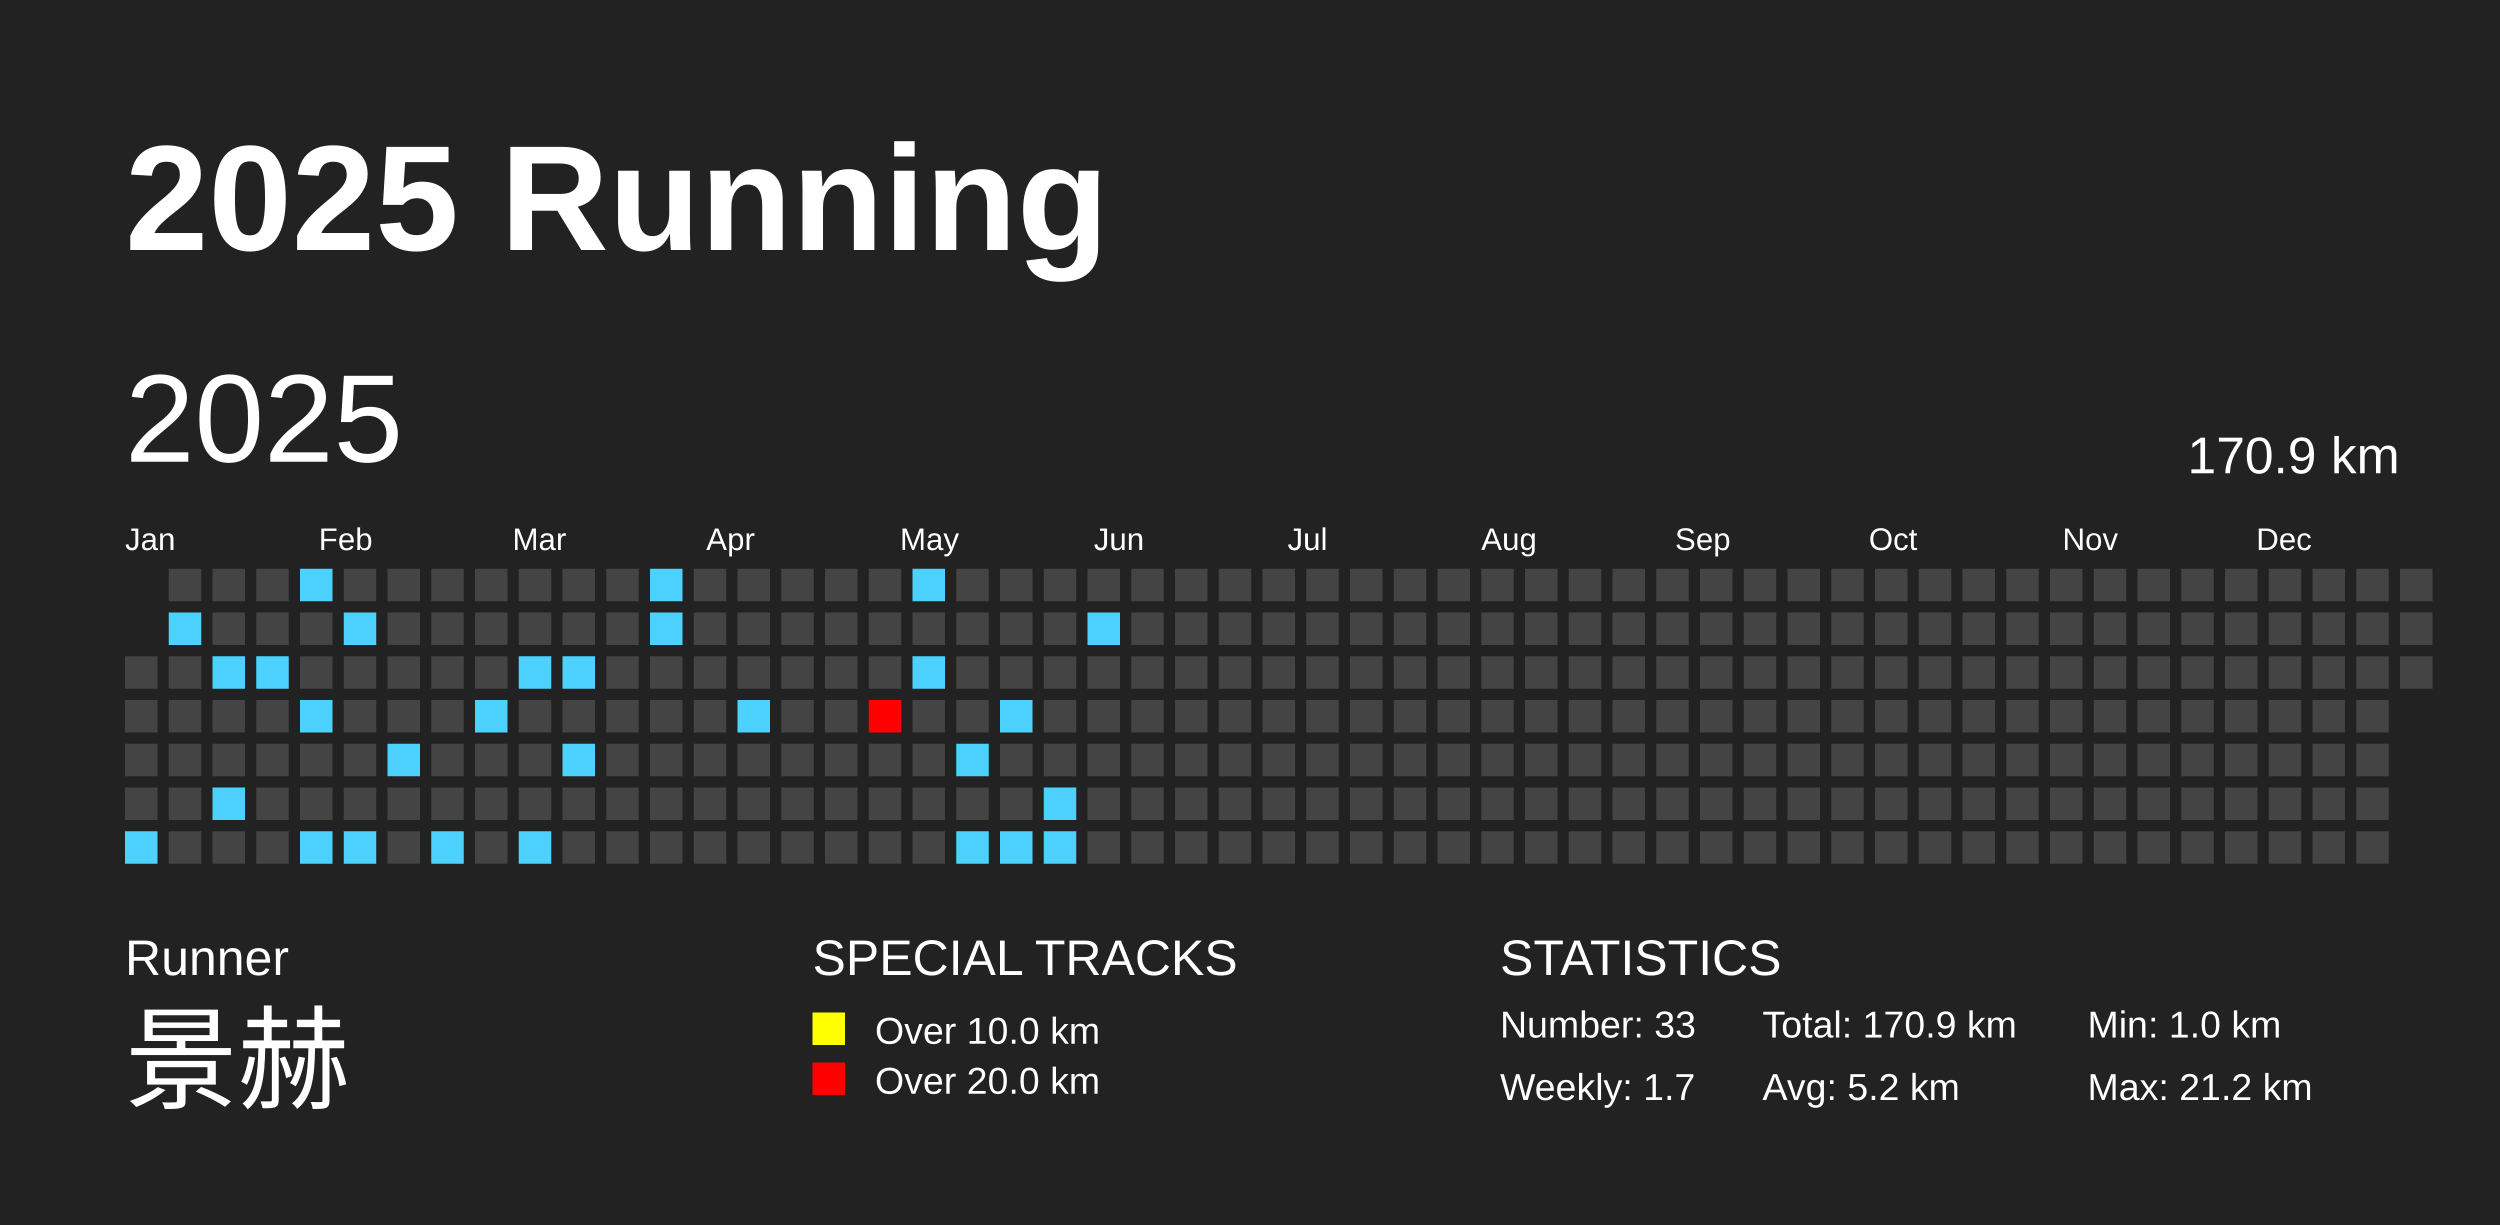
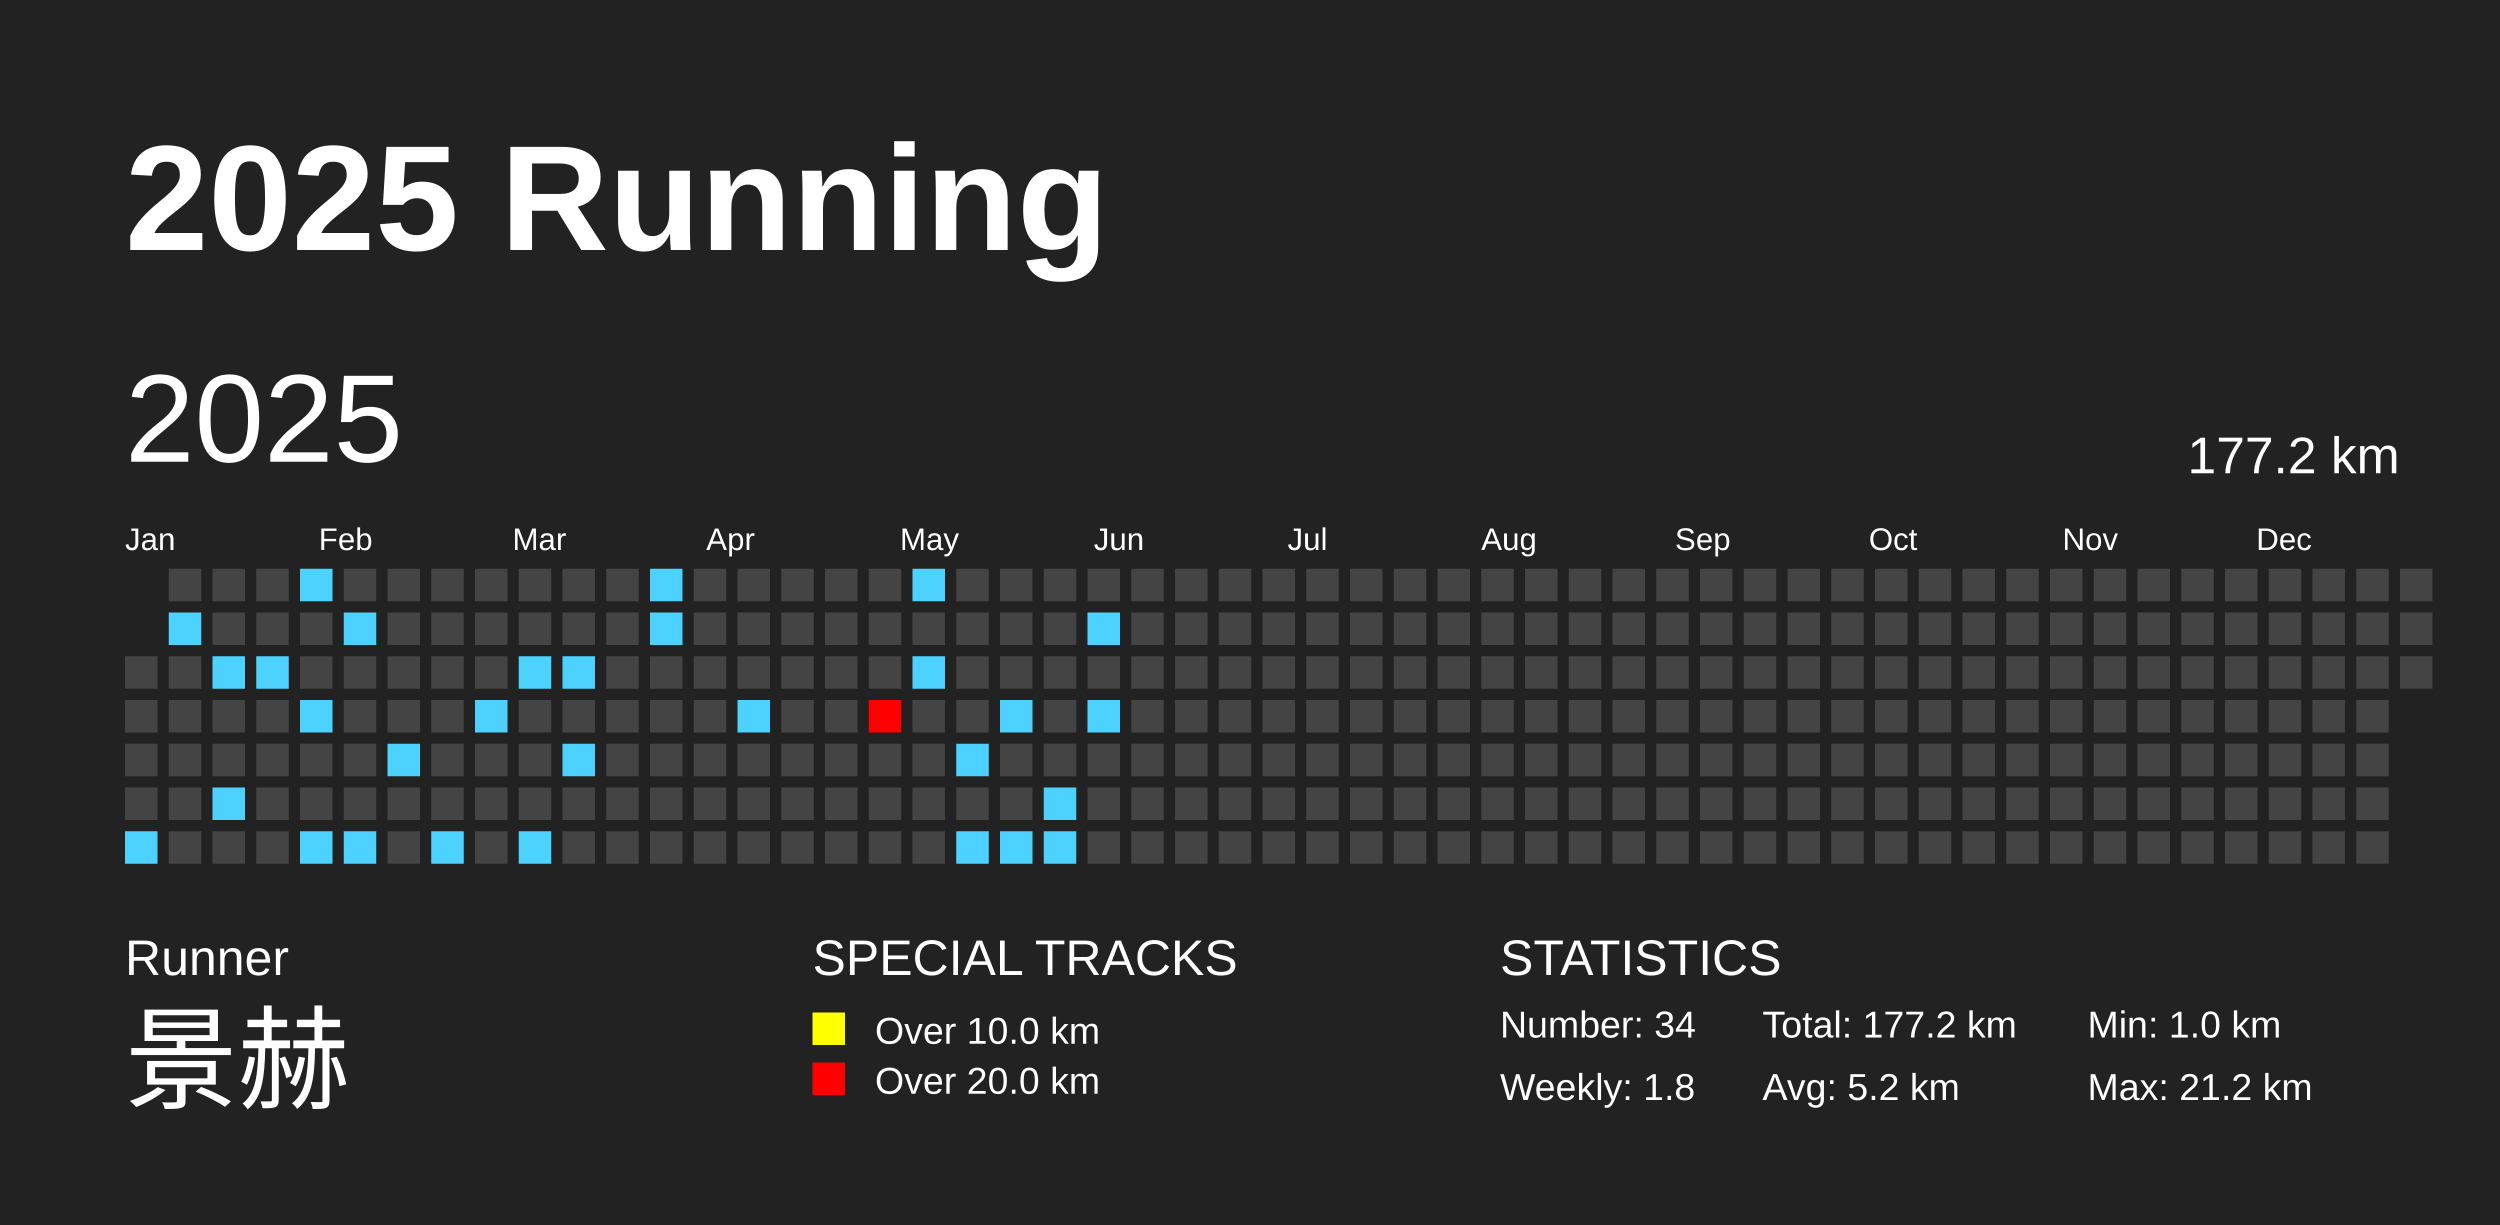
<svg xmlns="http://www.w3.org/2000/svg" baseProfile="full" height="98mm" version="1.1" viewBox="0,0,200,98" width="200mm">
  <defs />
  <rect fill="#222222" height="98" width="200" x="0" y="0" />
  <text fill="#FFFFFF" style="font-size:12px; font-family:Arial; font-weight:bold;" x="10" y="20">2025 Running</text>
  <text fill="#FFFFFF" style="font-size:4px; font-family:Arial" x="10" y="78">Runner</text>
  <text fill="#FFFFFF" style="font-size:9px; font-family:Arial" x="10" y="88">景赫</text>
  <text fill="#FFFFFF" style="font-size:4px; font-family:Arial" x="65" y="78">SPECIAL TRACKS</text>
  <rect fill="yellow" height="2.6" width="2.6" x="65" y="81" />
  <text fill="#FFFFFF" style="font-size:3px; font-family:Arial" x="70" y="83.5">Over 10.0 km</text>
  <rect fill="red" height="2.6" width="2.6" x="65" y="85" />
  <text fill="#FFFFFF" style="font-size:3px; font-family:Arial" x="70" y="87.5">Over 20.0 km</text>
  <text fill="#FFFFFF" style="font-size:4px; font-family:Arial" x="120" y="78">STATISTICS</text>
-   <text fill="#FFFFFF" style="font-size:3px; font-family:Arial" x="120" y="83">Number: 33</text>
-   <text fill="#FFFFFF" style="font-size:3px; font-family:Arial" x="120" y="88">Weekly: 1.7</text>
-   <text fill="#FFFFFF" style="font-size:3px; font-family:Arial" x="141" y="83">Total: 170.9 km</text>
+   <text fill="#FFFFFF" style="font-size:3px; font-family:Arial" x="120" y="83">Number: 34</text>
+   <text fill="#FFFFFF" style="font-size:3px; font-family:Arial" x="120" y="88">Weekly: 1.8</text>
+   <text fill="#FFFFFF" style="font-size:3px; font-family:Arial" x="141" y="83">Total: 177.2 km</text>
  <text fill="#FFFFFF" style="font-size:3px; font-family:Arial" x="141" y="88">Avg: 5.2 km</text>
  <text fill="#FFFFFF" style="font-size:3px; font-family:Arial" x="167" y="83">Min: 1.0 km</text>
  <text fill="#FFFFFF" style="font-size:3px; font-family:Arial" x="167" y="88">Max: 21.2 km</text>
  <text dominant-baseline="hanging" fill="#FFFFFF" style="font-size:10.0px; font-family:Arial;" x="10" y="30">2025</text>
-   <text dominant-baseline="hanging" fill="#FFFFFF" style="font-size:4.125px; font-family:Arial;" x="175" y="35">170.9 km</text>
+   <text dominant-baseline="hanging" fill="#FFFFFF" style="font-size:4.125px; font-family:Arial;" x="175" y="35">177.2 km</text>
  <text fill="#FFFFFF" style="font-size:2.5px; font-family:Arial" x="10.0" y="44">Jan</text>
  <text fill="#FFFFFF" style="font-size:2.5px; font-family:Arial" x="25.5" y="44">Feb</text>
  <text fill="#FFFFFF" style="font-size:2.5px; font-family:Arial" x="41.0" y="44">Mar</text>
  <text fill="#FFFFFF" style="font-size:2.5px; font-family:Arial" x="56.5" y="44">Apr</text>
  <text fill="#FFFFFF" style="font-size:2.5px; font-family:Arial" x="72.0" y="44">May</text>
  <text fill="#FFFFFF" style="font-size:2.5px; font-family:Arial" x="87.5" y="44">Jun</text>
  <text fill="#FFFFFF" style="font-size:2.5px; font-family:Arial" x="103.0" y="44">Jul</text>
  <text fill="#FFFFFF" style="font-size:2.5px; font-family:Arial" x="118.5" y="44">Aug</text>
  <text fill="#FFFFFF" style="font-size:2.5px; font-family:Arial" x="134.0" y="44">Sep</text>
  <text fill="#FFFFFF" style="font-size:2.5px; font-family:Arial" x="149.5" y="44">Oct</text>
  <text fill="#FFFFFF" style="font-size:2.5px; font-family:Arial" x="165.0" y="44">Nov</text>
  <text fill="#FFFFFF" style="font-size:2.5px; font-family:Arial" x="180.5" y="44">Dec</text>
  <rect fill="#444444" height="2.6" width="2.6" x="10.0" y="52.5" />
  <rect fill="#444444" height="2.6" width="2.6" x="10.0" y="56.0" />
  <rect fill="#444444" height="2.6" width="2.6" x="10.0" y="59.5" />
  <rect fill="#444444" height="2.6" width="2.6" x="10.0" y="63.0" />
  <rect fill="#4dd2ff" height="2.6" width="2.6" x="10.0" y="66.5" />
  <rect fill="#444444" height="2.6" width="2.6" x="13.5" y="45.5" />
  <rect fill="#4dd2ff" height="2.6" width="2.6" x="13.5" y="49.0" />
  <rect fill="#444444" height="2.6" width="2.6" x="13.5" y="52.5" />
  <rect fill="#444444" height="2.6" width="2.6" x="13.5" y="56.0" />
  <rect fill="#444444" height="2.6" width="2.6" x="13.5" y="59.5" />
  <rect fill="#444444" height="2.6" width="2.6" x="13.5" y="63.0" />
  <rect fill="#444444" height="2.6" width="2.6" x="13.5" y="66.5" />
  <rect fill="#444444" height="2.6" width="2.6" x="17.0" y="45.5" />
  <rect fill="#444444" height="2.6" width="2.6" x="17.0" y="49.0" />
  <rect fill="#4dd2ff" height="2.6" width="2.6" x="17.0" y="52.5" />
  <rect fill="#444444" height="2.6" width="2.6" x="17.0" y="56.0" />
  <rect fill="#444444" height="2.6" width="2.6" x="17.0" y="59.5" />
  <rect fill="#4dd2ff" height="2.6" width="2.6" x="17.0" y="63.0" />
  <rect fill="#444444" height="2.6" width="2.6" x="17.0" y="66.5" />
  <rect fill="#444444" height="2.6" width="2.6" x="20.5" y="45.5" />
  <rect fill="#444444" height="2.6" width="2.6" x="20.5" y="49.0" />
  <rect fill="#4dd2ff" height="2.6" width="2.6" x="20.5" y="52.5" />
  <rect fill="#444444" height="2.6" width="2.6" x="20.5" y="56.0" />
  <rect fill="#444444" height="2.6" width="2.6" x="20.5" y="59.5" />
  <rect fill="#444444" height="2.6" width="2.6" x="20.5" y="63.0" />
  <rect fill="#444444" height="2.6" width="2.6" x="20.5" y="66.5" />
  <rect fill="#4dd2ff" height="2.6" width="2.6" x="24.0" y="45.5" />
  <rect fill="#444444" height="2.6" width="2.6" x="24.0" y="49.0" />
  <rect fill="#444444" height="2.6" width="2.6" x="24.0" y="52.5" />
  <rect fill="#4dd2ff" height="2.6" width="2.6" x="24.0" y="56.0" />
  <rect fill="#444444" height="2.6" width="2.6" x="24.0" y="59.5" />
  <rect fill="#444444" height="2.6" width="2.6" x="24.0" y="63.0" />
  <rect fill="#4dd2ff" height="2.6" width="2.6" x="24.0" y="66.5" />
  <rect fill="#444444" height="2.6" width="2.6" x="27.5" y="45.5" />
  <rect fill="#4dd2ff" height="2.6" width="2.6" x="27.5" y="49.0" />
  <rect fill="#444444" height="2.6" width="2.6" x="27.5" y="52.5" />
  <rect fill="#444444" height="2.6" width="2.6" x="27.5" y="56.0" />
  <rect fill="#444444" height="2.6" width="2.6" x="27.5" y="59.5" />
  <rect fill="#444444" height="2.6" width="2.6" x="27.5" y="63.0" />
  <rect fill="#4dd2ff" height="2.6" width="2.6" x="27.5" y="66.5" />
  <rect fill="#444444" height="2.6" width="2.6" x="31.0" y="45.5" />
  <rect fill="#444444" height="2.6" width="2.6" x="31.0" y="49.0" />
  <rect fill="#444444" height="2.6" width="2.6" x="31.0" y="52.5" />
  <rect fill="#444444" height="2.6" width="2.6" x="31.0" y="56.0" />
  <rect fill="#4dd2ff" height="2.6" width="2.6" x="31.0" y="59.5" />
  <rect fill="#444444" height="2.6" width="2.6" x="31.0" y="63.0" />
  <rect fill="#444444" height="2.6" width="2.6" x="31.0" y="66.5" />
  <rect fill="#444444" height="2.6" width="2.6" x="34.5" y="45.5" />
  <rect fill="#444444" height="2.6" width="2.6" x="34.5" y="49.0" />
  <rect fill="#444444" height="2.6" width="2.6" x="34.5" y="52.5" />
  <rect fill="#444444" height="2.6" width="2.6" x="34.5" y="56.0" />
  <rect fill="#444444" height="2.6" width="2.6" x="34.5" y="59.5" />
  <rect fill="#444444" height="2.6" width="2.6" x="34.5" y="63.0" />
  <rect fill="#4dd2ff" height="2.6" width="2.6" x="34.5" y="66.5" />
  <rect fill="#444444" height="2.6" width="2.6" x="38.0" y="45.5" />
  <rect fill="#444444" height="2.6" width="2.6" x="38.0" y="49.0" />
  <rect fill="#444444" height="2.6" width="2.6" x="38.0" y="52.5" />
  <rect fill="#4dd2ff" height="2.6" width="2.6" x="38.0" y="56.0" />
  <rect fill="#444444" height="2.6" width="2.6" x="38.0" y="59.5" />
  <rect fill="#444444" height="2.6" width="2.6" x="38.0" y="63.0" />
  <rect fill="#444444" height="2.6" width="2.6" x="38.0" y="66.5" />
  <rect fill="#444444" height="2.6" width="2.6" x="41.5" y="45.5" />
  <rect fill="#444444" height="2.6" width="2.6" x="41.5" y="49.0" />
  <rect fill="#4dd2ff" height="2.6" width="2.6" x="41.5" y="52.5" />
  <rect fill="#444444" height="2.6" width="2.6" x="41.5" y="56.0" />
  <rect fill="#444444" height="2.6" width="2.6" x="41.5" y="59.5" />
  <rect fill="#444444" height="2.6" width="2.6" x="41.5" y="63.0" />
  <rect fill="#4dd2ff" height="2.6" width="2.6" x="41.5" y="66.5" />
  <rect fill="#444444" height="2.6" width="2.6" x="45.0" y="45.5" />
  <rect fill="#444444" height="2.6" width="2.6" x="45.0" y="49.0" />
  <rect fill="#4dd2ff" height="2.6" width="2.6" x="45.0" y="52.5" />
  <rect fill="#444444" height="2.6" width="2.6" x="45.0" y="56.0" />
  <rect fill="#4dd2ff" height="2.6" width="2.6" x="45.0" y="59.5" />
  <rect fill="#444444" height="2.6" width="2.6" x="45.0" y="63.0" />
  <rect fill="#444444" height="2.6" width="2.6" x="45.0" y="66.5" />
  <rect fill="#444444" height="2.6" width="2.6" x="48.5" y="45.5" />
  <rect fill="#444444" height="2.6" width="2.6" x="48.5" y="49.0" />
  <rect fill="#444444" height="2.6" width="2.6" x="48.5" y="52.5" />
  <rect fill="#444444" height="2.6" width="2.6" x="48.5" y="56.0" />
  <rect fill="#444444" height="2.6" width="2.6" x="48.5" y="59.5" />
  <rect fill="#444444" height="2.6" width="2.6" x="48.5" y="63.0" />
  <rect fill="#444444" height="2.6" width="2.6" x="48.5" y="66.5" />
  <rect fill="#4dd2ff" height="2.6" width="2.6" x="52.0" y="45.5" />
  <rect fill="#4dd2ff" height="2.6" width="2.6" x="52.0" y="49.0" />
  <rect fill="#444444" height="2.6" width="2.6" x="52.0" y="52.5" />
  <rect fill="#444444" height="2.6" width="2.6" x="52.0" y="56.0" />
  <rect fill="#444444" height="2.6" width="2.6" x="52.0" y="59.5" />
  <rect fill="#444444" height="2.6" width="2.6" x="52.0" y="63.0" />
  <rect fill="#444444" height="2.6" width="2.6" x="52.0" y="66.5" />
  <rect fill="#444444" height="2.6" width="2.6" x="55.5" y="45.5" />
  <rect fill="#444444" height="2.6" width="2.6" x="55.5" y="49.0" />
  <rect fill="#444444" height="2.6" width="2.6" x="55.5" y="52.5" />
  <rect fill="#444444" height="2.6" width="2.6" x="55.5" y="56.0" />
  <rect fill="#444444" height="2.6" width="2.6" x="55.5" y="59.5" />
  <rect fill="#444444" height="2.6" width="2.6" x="55.5" y="63.0" />
  <rect fill="#444444" height="2.6" width="2.6" x="55.5" y="66.5" />
  <rect fill="#444444" height="2.6" width="2.6" x="59.0" y="45.5" />
  <rect fill="#444444" height="2.6" width="2.6" x="59.0" y="49.0" />
  <rect fill="#444444" height="2.6" width="2.6" x="59.0" y="52.5" />
  <rect fill="#4dd2ff" height="2.6" width="2.6" x="59.0" y="56.0" />
  <rect fill="#444444" height="2.6" width="2.6" x="59.0" y="59.5" />
  <rect fill="#444444" height="2.6" width="2.6" x="59.0" y="63.0" />
  <rect fill="#444444" height="2.6" width="2.6" x="59.0" y="66.5" />
  <rect fill="#444444" height="2.6" width="2.6" x="62.5" y="45.5" />
  <rect fill="#444444" height="2.6" width="2.6" x="62.5" y="49.0" />
  <rect fill="#444444" height="2.6" width="2.6" x="62.5" y="52.5" />
  <rect fill="#444444" height="2.6" width="2.6" x="62.5" y="56.0" />
  <rect fill="#444444" height="2.6" width="2.6" x="62.5" y="59.5" />
  <rect fill="#444444" height="2.6" width="2.6" x="62.5" y="63.0" />
  <rect fill="#444444" height="2.6" width="2.6" x="62.5" y="66.5" />
  <rect fill="#444444" height="2.6" width="2.6" x="66.0" y="45.5" />
  <rect fill="#444444" height="2.6" width="2.6" x="66.0" y="49.0" />
  <rect fill="#444444" height="2.6" width="2.6" x="66.0" y="52.5" />
  <rect fill="#444444" height="2.6" width="2.6" x="66.0" y="56.0" />
  <rect fill="#444444" height="2.6" width="2.6" x="66.0" y="59.5" />
  <rect fill="#444444" height="2.6" width="2.6" x="66.0" y="63.0" />
  <rect fill="#444444" height="2.6" width="2.6" x="66.0" y="66.5" />
  <rect fill="#444444" height="2.6" width="2.6" x="69.5" y="45.5" />
  <rect fill="#444444" height="2.6" width="2.6" x="69.5" y="49.0" />
  <rect fill="#444444" height="2.6" width="2.6" x="69.5" y="52.5" />
  <rect fill="red" height="2.6" width="2.6" x="69.5" y="56.0" />
  <rect fill="#444444" height="2.6" width="2.6" x="69.5" y="59.5" />
  <rect fill="#444444" height="2.6" width="2.6" x="69.5" y="63.0" />
  <rect fill="#444444" height="2.6" width="2.6" x="69.5" y="66.5" />
  <rect fill="#4dd2ff" height="2.6" width="2.6" x="73.0" y="45.5" />
  <rect fill="#444444" height="2.6" width="2.6" x="73.0" y="49.0" />
  <rect fill="#4dd2ff" height="2.6" width="2.6" x="73.0" y="52.5" />
  <rect fill="#444444" height="2.6" width="2.6" x="73.0" y="56.0" />
  <rect fill="#444444" height="2.6" width="2.6" x="73.0" y="59.5" />
  <rect fill="#444444" height="2.6" width="2.6" x="73.0" y="63.0" />
  <rect fill="#444444" height="2.6" width="2.6" x="73.0" y="66.5" />
  <rect fill="#444444" height="2.6" width="2.6" x="76.5" y="45.5" />
  <rect fill="#444444" height="2.6" width="2.6" x="76.5" y="49.0" />
  <rect fill="#444444" height="2.6" width="2.6" x="76.5" y="52.5" />
  <rect fill="#444444" height="2.6" width="2.6" x="76.5" y="56.0" />
  <rect fill="#4dd2ff" height="2.6" width="2.6" x="76.5" y="59.5" />
  <rect fill="#444444" height="2.6" width="2.6" x="76.5" y="63.0" />
  <rect fill="#4dd2ff" height="2.6" width="2.6" x="76.5" y="66.5" />
  <rect fill="#444444" height="2.6" width="2.6" x="80.0" y="45.5" />
  <rect fill="#444444" height="2.6" width="2.6" x="80.0" y="49.0" />
  <rect fill="#444444" height="2.6" width="2.6" x="80.0" y="52.5" />
  <rect fill="#4dd2ff" height="2.6" width="2.6" x="80.0" y="56.0" />
  <rect fill="#444444" height="2.6" width="2.6" x="80.0" y="59.5" />
  <rect fill="#444444" height="2.6" width="2.6" x="80.0" y="63.0" />
  <rect fill="#4dd2ff" height="2.6" width="2.6" x="80.0" y="66.5" />
  <rect fill="#444444" height="2.6" width="2.6" x="83.5" y="45.5" />
  <rect fill="#444444" height="2.6" width="2.6" x="83.5" y="49.0" />
  <rect fill="#444444" height="2.6" width="2.6" x="83.5" y="52.5" />
  <rect fill="#444444" height="2.6" width="2.6" x="83.5" y="56.0" />
  <rect fill="#444444" height="2.6" width="2.6" x="83.5" y="59.5" />
  <rect fill="#4dd2ff" height="2.6" width="2.6" x="83.5" y="63.0" />
  <rect fill="#4dd2ff" height="2.6" width="2.6" x="83.5" y="66.5" />
  <rect fill="#444444" height="2.6" width="2.6" x="87.0" y="45.5" />
  <rect fill="#4dd2ff" height="2.6" width="2.6" x="87.0" y="49.0" />
  <rect fill="#444444" height="2.6" width="2.6" x="87.0" y="52.5" />
-   <rect fill="#444444" height="2.6" width="2.6" x="87.0" y="56.0" />
+   <rect fill="#4dd2ff" height="2.6" width="2.6" x="87.0" y="56.0" />
  <rect fill="#444444" height="2.6" width="2.6" x="87.0" y="59.5" />
  <rect fill="#444444" height="2.6" width="2.6" x="87.0" y="63.0" />
  <rect fill="#444444" height="2.6" width="2.6" x="87.0" y="66.5" />
  <rect fill="#444444" height="2.6" width="2.6" x="90.5" y="45.5" />
  <rect fill="#444444" height="2.6" width="2.6" x="90.5" y="49.0" />
  <rect fill="#444444" height="2.6" width="2.6" x="90.5" y="52.5" />
  <rect fill="#444444" height="2.6" width="2.6" x="90.5" y="56.0" />
  <rect fill="#444444" height="2.6" width="2.6" x="90.5" y="59.5" />
  <rect fill="#444444" height="2.6" width="2.6" x="90.5" y="63.0" />
  <rect fill="#444444" height="2.6" width="2.6" x="90.5" y="66.5" />
  <rect fill="#444444" height="2.6" width="2.6" x="94.0" y="45.5" />
  <rect fill="#444444" height="2.6" width="2.6" x="94.0" y="49.0" />
  <rect fill="#444444" height="2.6" width="2.6" x="94.0" y="52.5" />
  <rect fill="#444444" height="2.6" width="2.6" x="94.0" y="56.0" />
  <rect fill="#444444" height="2.6" width="2.6" x="94.0" y="59.5" />
  <rect fill="#444444" height="2.6" width="2.6" x="94.0" y="63.0" />
  <rect fill="#444444" height="2.6" width="2.6" x="94.0" y="66.5" />
  <rect fill="#444444" height="2.6" width="2.6" x="97.5" y="45.5" />
  <rect fill="#444444" height="2.6" width="2.6" x="97.5" y="49.0" />
  <rect fill="#444444" height="2.6" width="2.6" x="97.5" y="52.5" />
  <rect fill="#444444" height="2.6" width="2.6" x="97.5" y="56.0" />
  <rect fill="#444444" height="2.6" width="2.6" x="97.5" y="59.5" />
  <rect fill="#444444" height="2.6" width="2.6" x="97.5" y="63.0" />
  <rect fill="#444444" height="2.6" width="2.6" x="97.5" y="66.5" />
  <rect fill="#444444" height="2.6" width="2.6" x="101.0" y="45.5" />
  <rect fill="#444444" height="2.6" width="2.6" x="101.0" y="49.0" />
  <rect fill="#444444" height="2.6" width="2.6" x="101.0" y="52.5" />
  <rect fill="#444444" height="2.6" width="2.6" x="101.0" y="56.0" />
  <rect fill="#444444" height="2.6" width="2.6" x="101.0" y="59.5" />
  <rect fill="#444444" height="2.6" width="2.6" x="101.0" y="63.0" />
  <rect fill="#444444" height="2.6" width="2.6" x="101.0" y="66.5" />
  <rect fill="#444444" height="2.6" width="2.6" x="104.5" y="45.5" />
  <rect fill="#444444" height="2.6" width="2.6" x="104.5" y="49.0" />
  <rect fill="#444444" height="2.6" width="2.6" x="104.5" y="52.5" />
  <rect fill="#444444" height="2.6" width="2.6" x="104.5" y="56.0" />
  <rect fill="#444444" height="2.6" width="2.6" x="104.5" y="59.5" />
  <rect fill="#444444" height="2.6" width="2.6" x="104.5" y="63.0" />
  <rect fill="#444444" height="2.6" width="2.6" x="104.5" y="66.5" />
  <rect fill="#444444" height="2.6" width="2.6" x="108.0" y="45.5" />
  <rect fill="#444444" height="2.6" width="2.6" x="108.0" y="49.0" />
  <rect fill="#444444" height="2.6" width="2.6" x="108.0" y="52.5" />
  <rect fill="#444444" height="2.6" width="2.6" x="108.0" y="56.0" />
  <rect fill="#444444" height="2.6" width="2.6" x="108.0" y="59.5" />
  <rect fill="#444444" height="2.6" width="2.6" x="108.0" y="63.0" />
  <rect fill="#444444" height="2.6" width="2.6" x="108.0" y="66.5" />
  <rect fill="#444444" height="2.6" width="2.6" x="111.5" y="45.5" />
  <rect fill="#444444" height="2.6" width="2.6" x="111.5" y="49.0" />
  <rect fill="#444444" height="2.6" width="2.6" x="111.5" y="52.5" />
  <rect fill="#444444" height="2.6" width="2.6" x="111.5" y="56.0" />
  <rect fill="#444444" height="2.6" width="2.6" x="111.5" y="59.5" />
  <rect fill="#444444" height="2.6" width="2.6" x="111.5" y="63.0" />
  <rect fill="#444444" height="2.6" width="2.6" x="111.5" y="66.5" />
  <rect fill="#444444" height="2.6" width="2.6" x="115.0" y="45.5" />
  <rect fill="#444444" height="2.6" width="2.6" x="115.0" y="49.0" />
  <rect fill="#444444" height="2.6" width="2.6" x="115.0" y="52.5" />
  <rect fill="#444444" height="2.6" width="2.6" x="115.0" y="56.0" />
  <rect fill="#444444" height="2.6" width="2.6" x="115.0" y="59.5" />
  <rect fill="#444444" height="2.6" width="2.6" x="115.0" y="63.0" />
  <rect fill="#444444" height="2.6" width="2.6" x="115.0" y="66.5" />
  <rect fill="#444444" height="2.6" width="2.6" x="118.5" y="45.5" />
  <rect fill="#444444" height="2.6" width="2.6" x="118.5" y="49.0" />
  <rect fill="#444444" height="2.6" width="2.6" x="118.5" y="52.5" />
  <rect fill="#444444" height="2.6" width="2.6" x="118.5" y="56.0" />
  <rect fill="#444444" height="2.6" width="2.6" x="118.5" y="59.5" />
  <rect fill="#444444" height="2.6" width="2.6" x="118.5" y="63.0" />
  <rect fill="#444444" height="2.6" width="2.6" x="118.5" y="66.5" />
  <rect fill="#444444" height="2.6" width="2.6" x="122.0" y="45.5" />
  <rect fill="#444444" height="2.6" width="2.6" x="122.0" y="49.0" />
  <rect fill="#444444" height="2.6" width="2.6" x="122.0" y="52.5" />
  <rect fill="#444444" height="2.6" width="2.6" x="122.0" y="56.0" />
  <rect fill="#444444" height="2.6" width="2.6" x="122.0" y="59.5" />
  <rect fill="#444444" height="2.6" width="2.6" x="122.0" y="63.0" />
  <rect fill="#444444" height="2.6" width="2.6" x="122.0" y="66.5" />
  <rect fill="#444444" height="2.6" width="2.6" x="125.5" y="45.5" />
  <rect fill="#444444" height="2.6" width="2.6" x="125.5" y="49.0" />
  <rect fill="#444444" height="2.6" width="2.6" x="125.5" y="52.5" />
  <rect fill="#444444" height="2.6" width="2.6" x="125.5" y="56.0" />
  <rect fill="#444444" height="2.6" width="2.6" x="125.5" y="59.5" />
  <rect fill="#444444" height="2.6" width="2.6" x="125.5" y="63.0" />
  <rect fill="#444444" height="2.6" width="2.6" x="125.5" y="66.5" />
  <rect fill="#444444" height="2.6" width="2.6" x="129.0" y="45.5" />
  <rect fill="#444444" height="2.6" width="2.6" x="129.0" y="49.0" />
  <rect fill="#444444" height="2.6" width="2.6" x="129.0" y="52.5" />
  <rect fill="#444444" height="2.6" width="2.6" x="129.0" y="56.0" />
  <rect fill="#444444" height="2.6" width="2.6" x="129.0" y="59.5" />
  <rect fill="#444444" height="2.6" width="2.6" x="129.0" y="63.0" />
  <rect fill="#444444" height="2.6" width="2.6" x="129.0" y="66.5" />
  <rect fill="#444444" height="2.6" width="2.6" x="132.5" y="45.5" />
  <rect fill="#444444" height="2.6" width="2.6" x="132.5" y="49.0" />
  <rect fill="#444444" height="2.6" width="2.6" x="132.5" y="52.5" />
  <rect fill="#444444" height="2.6" width="2.6" x="132.5" y="56.0" />
  <rect fill="#444444" height="2.6" width="2.6" x="132.5" y="59.5" />
  <rect fill="#444444" height="2.6" width="2.6" x="132.5" y="63.0" />
  <rect fill="#444444" height="2.6" width="2.6" x="132.5" y="66.5" />
  <rect fill="#444444" height="2.6" width="2.6" x="136.0" y="45.5" />
  <rect fill="#444444" height="2.6" width="2.6" x="136.0" y="49.0" />
  <rect fill="#444444" height="2.6" width="2.6" x="136.0" y="52.5" />
  <rect fill="#444444" height="2.6" width="2.6" x="136.0" y="56.0" />
  <rect fill="#444444" height="2.6" width="2.6" x="136.0" y="59.5" />
  <rect fill="#444444" height="2.6" width="2.6" x="136.0" y="63.0" />
  <rect fill="#444444" height="2.6" width="2.6" x="136.0" y="66.5" />
  <rect fill="#444444" height="2.6" width="2.6" x="139.5" y="45.5" />
  <rect fill="#444444" height="2.6" width="2.6" x="139.5" y="49.0" />
  <rect fill="#444444" height="2.6" width="2.6" x="139.5" y="52.5" />
  <rect fill="#444444" height="2.6" width="2.6" x="139.5" y="56.0" />
  <rect fill="#444444" height="2.6" width="2.6" x="139.5" y="59.5" />
  <rect fill="#444444" height="2.6" width="2.6" x="139.5" y="63.0" />
  <rect fill="#444444" height="2.6" width="2.6" x="139.5" y="66.5" />
  <rect fill="#444444" height="2.6" width="2.6" x="143.0" y="45.5" />
  <rect fill="#444444" height="2.6" width="2.6" x="143.0" y="49.0" />
  <rect fill="#444444" height="2.6" width="2.6" x="143.0" y="52.5" />
  <rect fill="#444444" height="2.6" width="2.6" x="143.0" y="56.0" />
  <rect fill="#444444" height="2.6" width="2.6" x="143.0" y="59.5" />
  <rect fill="#444444" height="2.6" width="2.6" x="143.0" y="63.0" />
  <rect fill="#444444" height="2.6" width="2.6" x="143.0" y="66.5" />
  <rect fill="#444444" height="2.6" width="2.6" x="146.5" y="45.5" />
  <rect fill="#444444" height="2.6" width="2.6" x="146.5" y="49.0" />
  <rect fill="#444444" height="2.6" width="2.6" x="146.5" y="52.5" />
  <rect fill="#444444" height="2.6" width="2.6" x="146.5" y="56.0" />
  <rect fill="#444444" height="2.6" width="2.6" x="146.5" y="59.5" />
  <rect fill="#444444" height="2.6" width="2.6" x="146.5" y="63.0" />
  <rect fill="#444444" height="2.6" width="2.6" x="146.5" y="66.5" />
  <rect fill="#444444" height="2.6" width="2.6" x="150.0" y="45.5" />
  <rect fill="#444444" height="2.6" width="2.6" x="150.0" y="49.0" />
  <rect fill="#444444" height="2.6" width="2.6" x="150.0" y="52.5" />
  <rect fill="#444444" height="2.6" width="2.6" x="150.0" y="56.0" />
  <rect fill="#444444" height="2.6" width="2.6" x="150.0" y="59.5" />
  <rect fill="#444444" height="2.6" width="2.6" x="150.0" y="63.0" />
  <rect fill="#444444" height="2.6" width="2.6" x="150.0" y="66.5" />
  <rect fill="#444444" height="2.6" width="2.6" x="153.5" y="45.5" />
  <rect fill="#444444" height="2.6" width="2.6" x="153.5" y="49.0" />
  <rect fill="#444444" height="2.6" width="2.6" x="153.5" y="52.5" />
  <rect fill="#444444" height="2.6" width="2.6" x="153.5" y="56.0" />
  <rect fill="#444444" height="2.6" width="2.6" x="153.5" y="59.5" />
  <rect fill="#444444" height="2.6" width="2.6" x="153.5" y="63.0" />
  <rect fill="#444444" height="2.6" width="2.6" x="153.5" y="66.5" />
  <rect fill="#444444" height="2.6" width="2.6" x="157.0" y="45.5" />
  <rect fill="#444444" height="2.6" width="2.6" x="157.0" y="49.0" />
  <rect fill="#444444" height="2.6" width="2.6" x="157.0" y="52.5" />
  <rect fill="#444444" height="2.6" width="2.6" x="157.0" y="56.0" />
  <rect fill="#444444" height="2.6" width="2.6" x="157.0" y="59.5" />
  <rect fill="#444444" height="2.6" width="2.6" x="157.0" y="63.0" />
  <rect fill="#444444" height="2.6" width="2.6" x="157.0" y="66.5" />
  <rect fill="#444444" height="2.6" width="2.6" x="160.5" y="45.5" />
  <rect fill="#444444" height="2.6" width="2.6" x="160.5" y="49.0" />
  <rect fill="#444444" height="2.6" width="2.6" x="160.5" y="52.5" />
  <rect fill="#444444" height="2.6" width="2.6" x="160.5" y="56.0" />
  <rect fill="#444444" height="2.6" width="2.6" x="160.5" y="59.5" />
  <rect fill="#444444" height="2.6" width="2.6" x="160.5" y="63.0" />
  <rect fill="#444444" height="2.6" width="2.6" x="160.5" y="66.5" />
  <rect fill="#444444" height="2.6" width="2.6" x="164.0" y="45.5" />
  <rect fill="#444444" height="2.6" width="2.6" x="164.0" y="49.0" />
  <rect fill="#444444" height="2.6" width="2.6" x="164.0" y="52.5" />
  <rect fill="#444444" height="2.6" width="2.6" x="164.0" y="56.0" />
  <rect fill="#444444" height="2.6" width="2.6" x="164.0" y="59.5" />
  <rect fill="#444444" height="2.6" width="2.6" x="164.0" y="63.0" />
  <rect fill="#444444" height="2.6" width="2.6" x="164.0" y="66.5" />
  <rect fill="#444444" height="2.6" width="2.6" x="167.5" y="45.5" />
  <rect fill="#444444" height="2.6" width="2.6" x="167.5" y="49.0" />
  <rect fill="#444444" height="2.6" width="2.6" x="167.5" y="52.5" />
  <rect fill="#444444" height="2.6" width="2.6" x="167.5" y="56.0" />
  <rect fill="#444444" height="2.6" width="2.6" x="167.5" y="59.5" />
  <rect fill="#444444" height="2.6" width="2.6" x="167.5" y="63.0" />
  <rect fill="#444444" height="2.6" width="2.6" x="167.5" y="66.5" />
  <rect fill="#444444" height="2.6" width="2.6" x="171.0" y="45.5" />
  <rect fill="#444444" height="2.6" width="2.6" x="171.0" y="49.0" />
  <rect fill="#444444" height="2.6" width="2.6" x="171.0" y="52.5" />
  <rect fill="#444444" height="2.6" width="2.6" x="171.0" y="56.0" />
  <rect fill="#444444" height="2.6" width="2.6" x="171.0" y="59.5" />
  <rect fill="#444444" height="2.6" width="2.6" x="171.0" y="63.0" />
  <rect fill="#444444" height="2.6" width="2.6" x="171.0" y="66.5" />
  <rect fill="#444444" height="2.6" width="2.6" x="174.5" y="45.5" />
  <rect fill="#444444" height="2.6" width="2.6" x="174.5" y="49.0" />
  <rect fill="#444444" height="2.6" width="2.6" x="174.5" y="52.5" />
  <rect fill="#444444" height="2.6" width="2.6" x="174.5" y="56.0" />
  <rect fill="#444444" height="2.6" width="2.6" x="174.5" y="59.5" />
  <rect fill="#444444" height="2.6" width="2.6" x="174.5" y="63.0" />
  <rect fill="#444444" height="2.6" width="2.6" x="174.5" y="66.5" />
  <rect fill="#444444" height="2.6" width="2.6" x="178.0" y="45.5" />
  <rect fill="#444444" height="2.6" width="2.6" x="178.0" y="49.0" />
  <rect fill="#444444" height="2.6" width="2.6" x="178.0" y="52.5" />
  <rect fill="#444444" height="2.6" width="2.6" x="178.0" y="56.0" />
  <rect fill="#444444" height="2.6" width="2.6" x="178.0" y="59.5" />
  <rect fill="#444444" height="2.6" width="2.6" x="178.0" y="63.0" />
  <rect fill="#444444" height="2.6" width="2.6" x="178.0" y="66.5" />
  <rect fill="#444444" height="2.6" width="2.6" x="181.5" y="45.5" />
  <rect fill="#444444" height="2.6" width="2.6" x="181.5" y="49.0" />
  <rect fill="#444444" height="2.6" width="2.6" x="181.5" y="52.5" />
  <rect fill="#444444" height="2.6" width="2.6" x="181.5" y="56.0" />
  <rect fill="#444444" height="2.6" width="2.6" x="181.5" y="59.5" />
  <rect fill="#444444" height="2.6" width="2.6" x="181.5" y="63.0" />
  <rect fill="#444444" height="2.6" width="2.6" x="181.5" y="66.5" />
  <rect fill="#444444" height="2.6" width="2.6" x="185.0" y="45.5" />
  <rect fill="#444444" height="2.6" width="2.6" x="185.0" y="49.0" />
  <rect fill="#444444" height="2.6" width="2.6" x="185.0" y="52.5" />
  <rect fill="#444444" height="2.6" width="2.6" x="185.0" y="56.0" />
  <rect fill="#444444" height="2.6" width="2.6" x="185.0" y="59.5" />
  <rect fill="#444444" height="2.6" width="2.6" x="185.0" y="63.0" />
  <rect fill="#444444" height="2.6" width="2.6" x="185.0" y="66.5" />
  <rect fill="#444444" height="2.6" width="2.6" x="188.5" y="45.5" />
  <rect fill="#444444" height="2.6" width="2.6" x="188.5" y="49.0" />
  <rect fill="#444444" height="2.6" width="2.6" x="188.5" y="52.5" />
  <rect fill="#444444" height="2.6" width="2.6" x="188.5" y="56.0" />
  <rect fill="#444444" height="2.6" width="2.6" x="188.5" y="59.5" />
  <rect fill="#444444" height="2.6" width="2.6" x="188.5" y="63.0" />
  <rect fill="#444444" height="2.6" width="2.6" x="188.5" y="66.5" />
  <rect fill="#444444" height="2.6" width="2.6" x="192.0" y="45.5" />
  <rect fill="#444444" height="2.6" width="2.6" x="192.0" y="49.0" />
  <rect fill="#444444" height="2.6" width="2.6" x="192.0" y="52.5" />
</svg>
